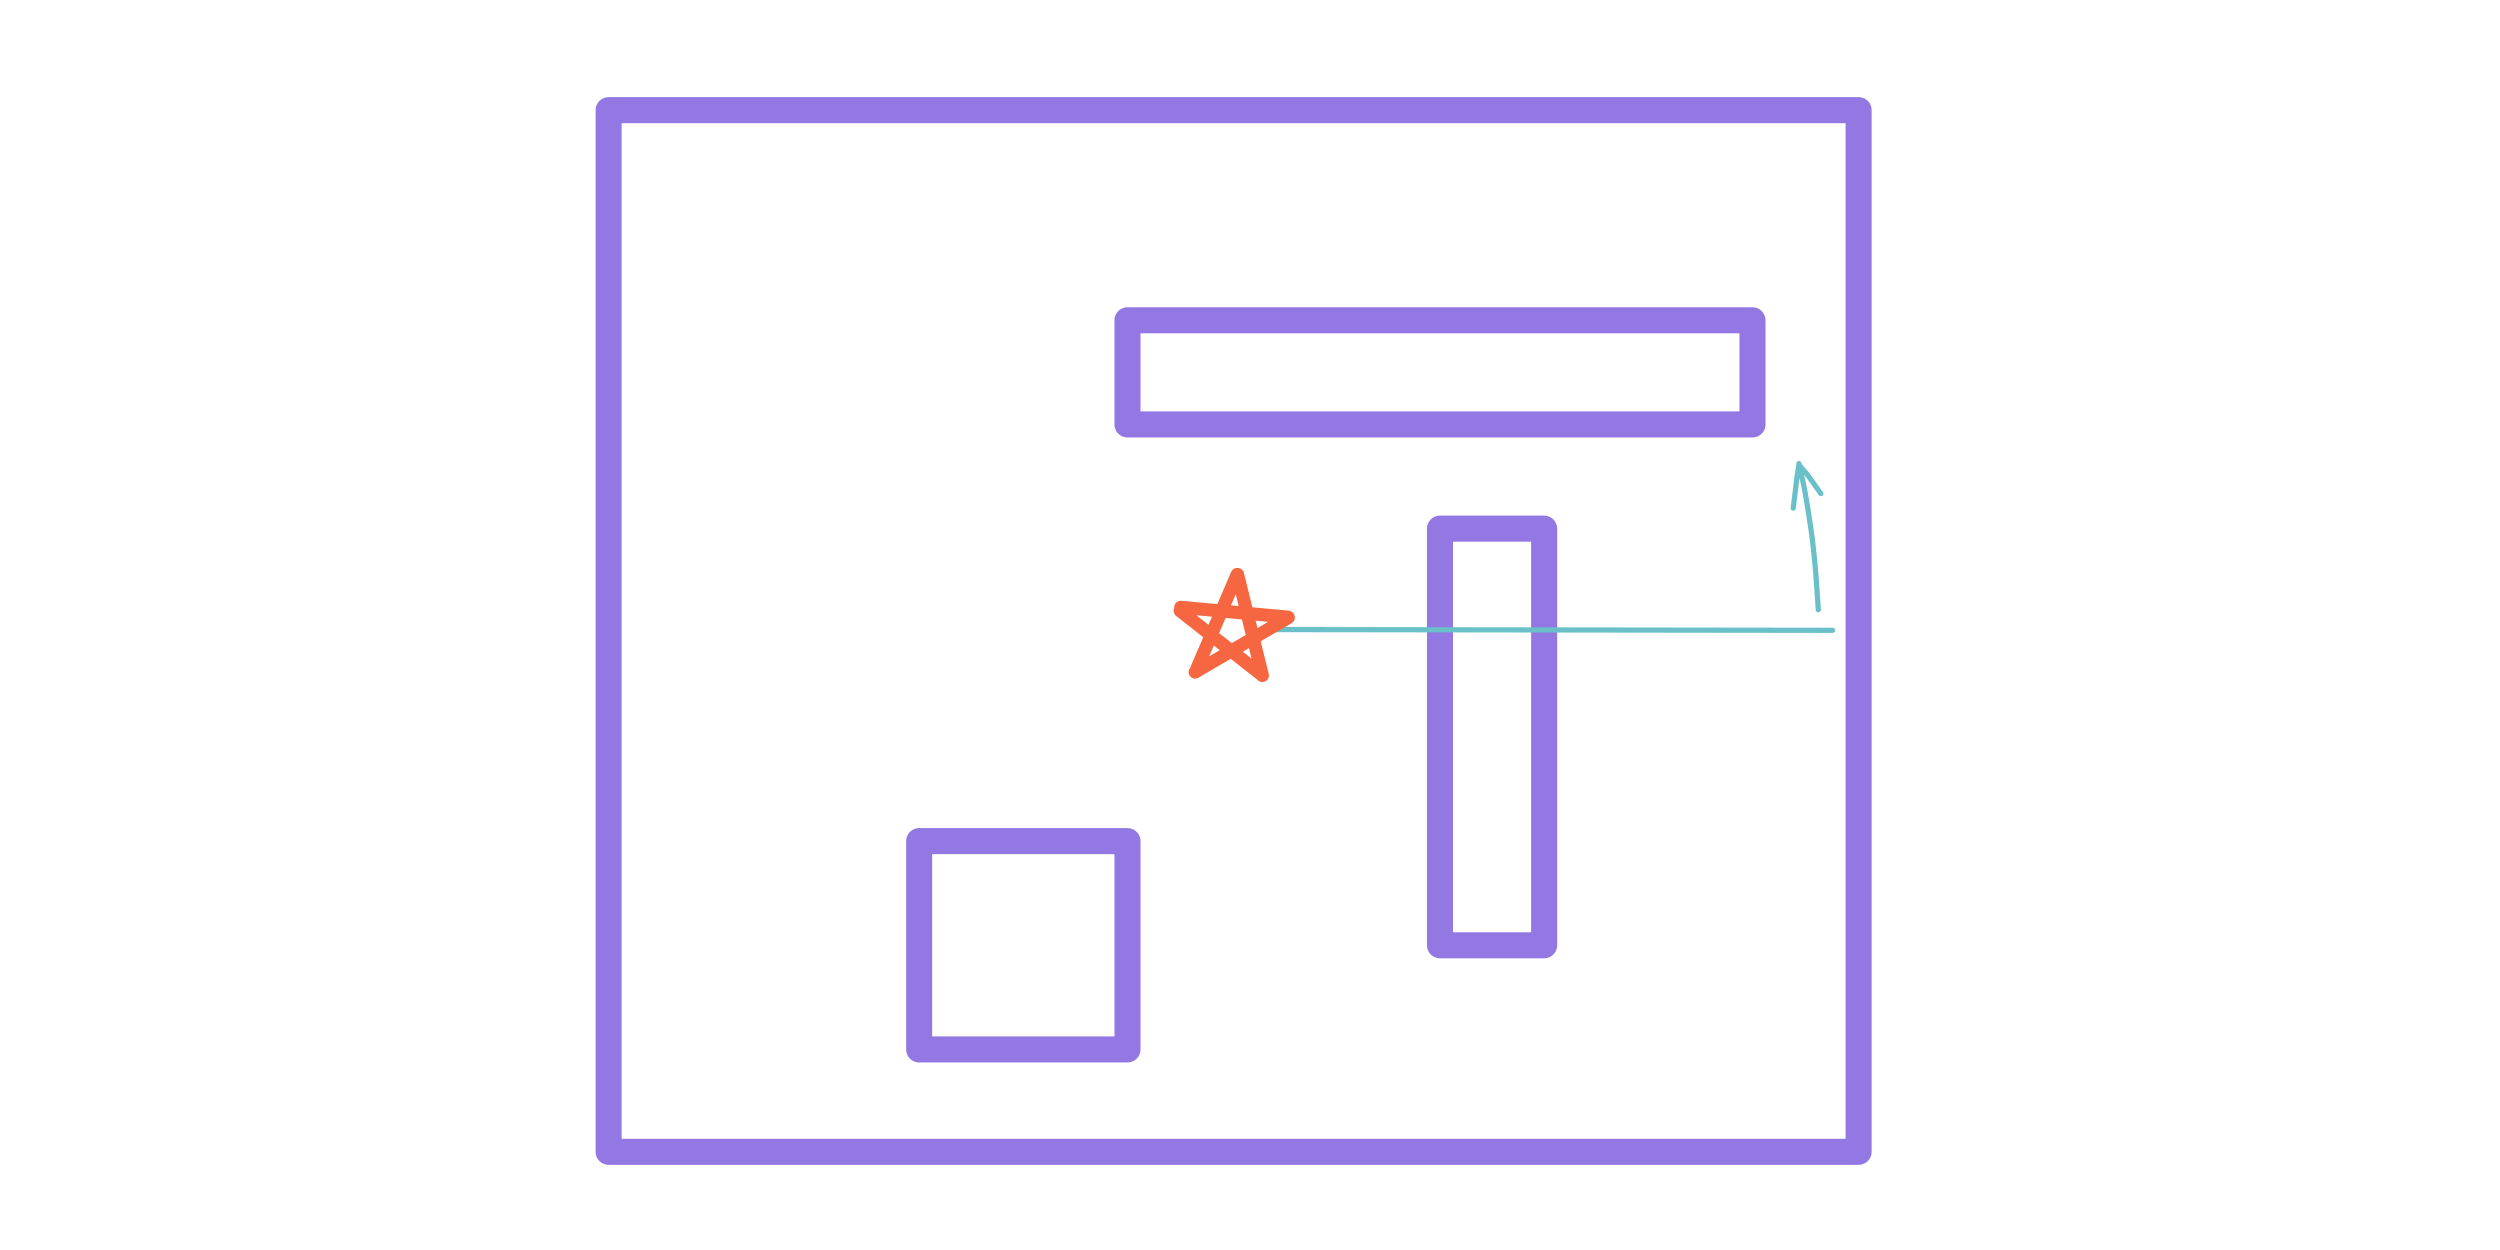
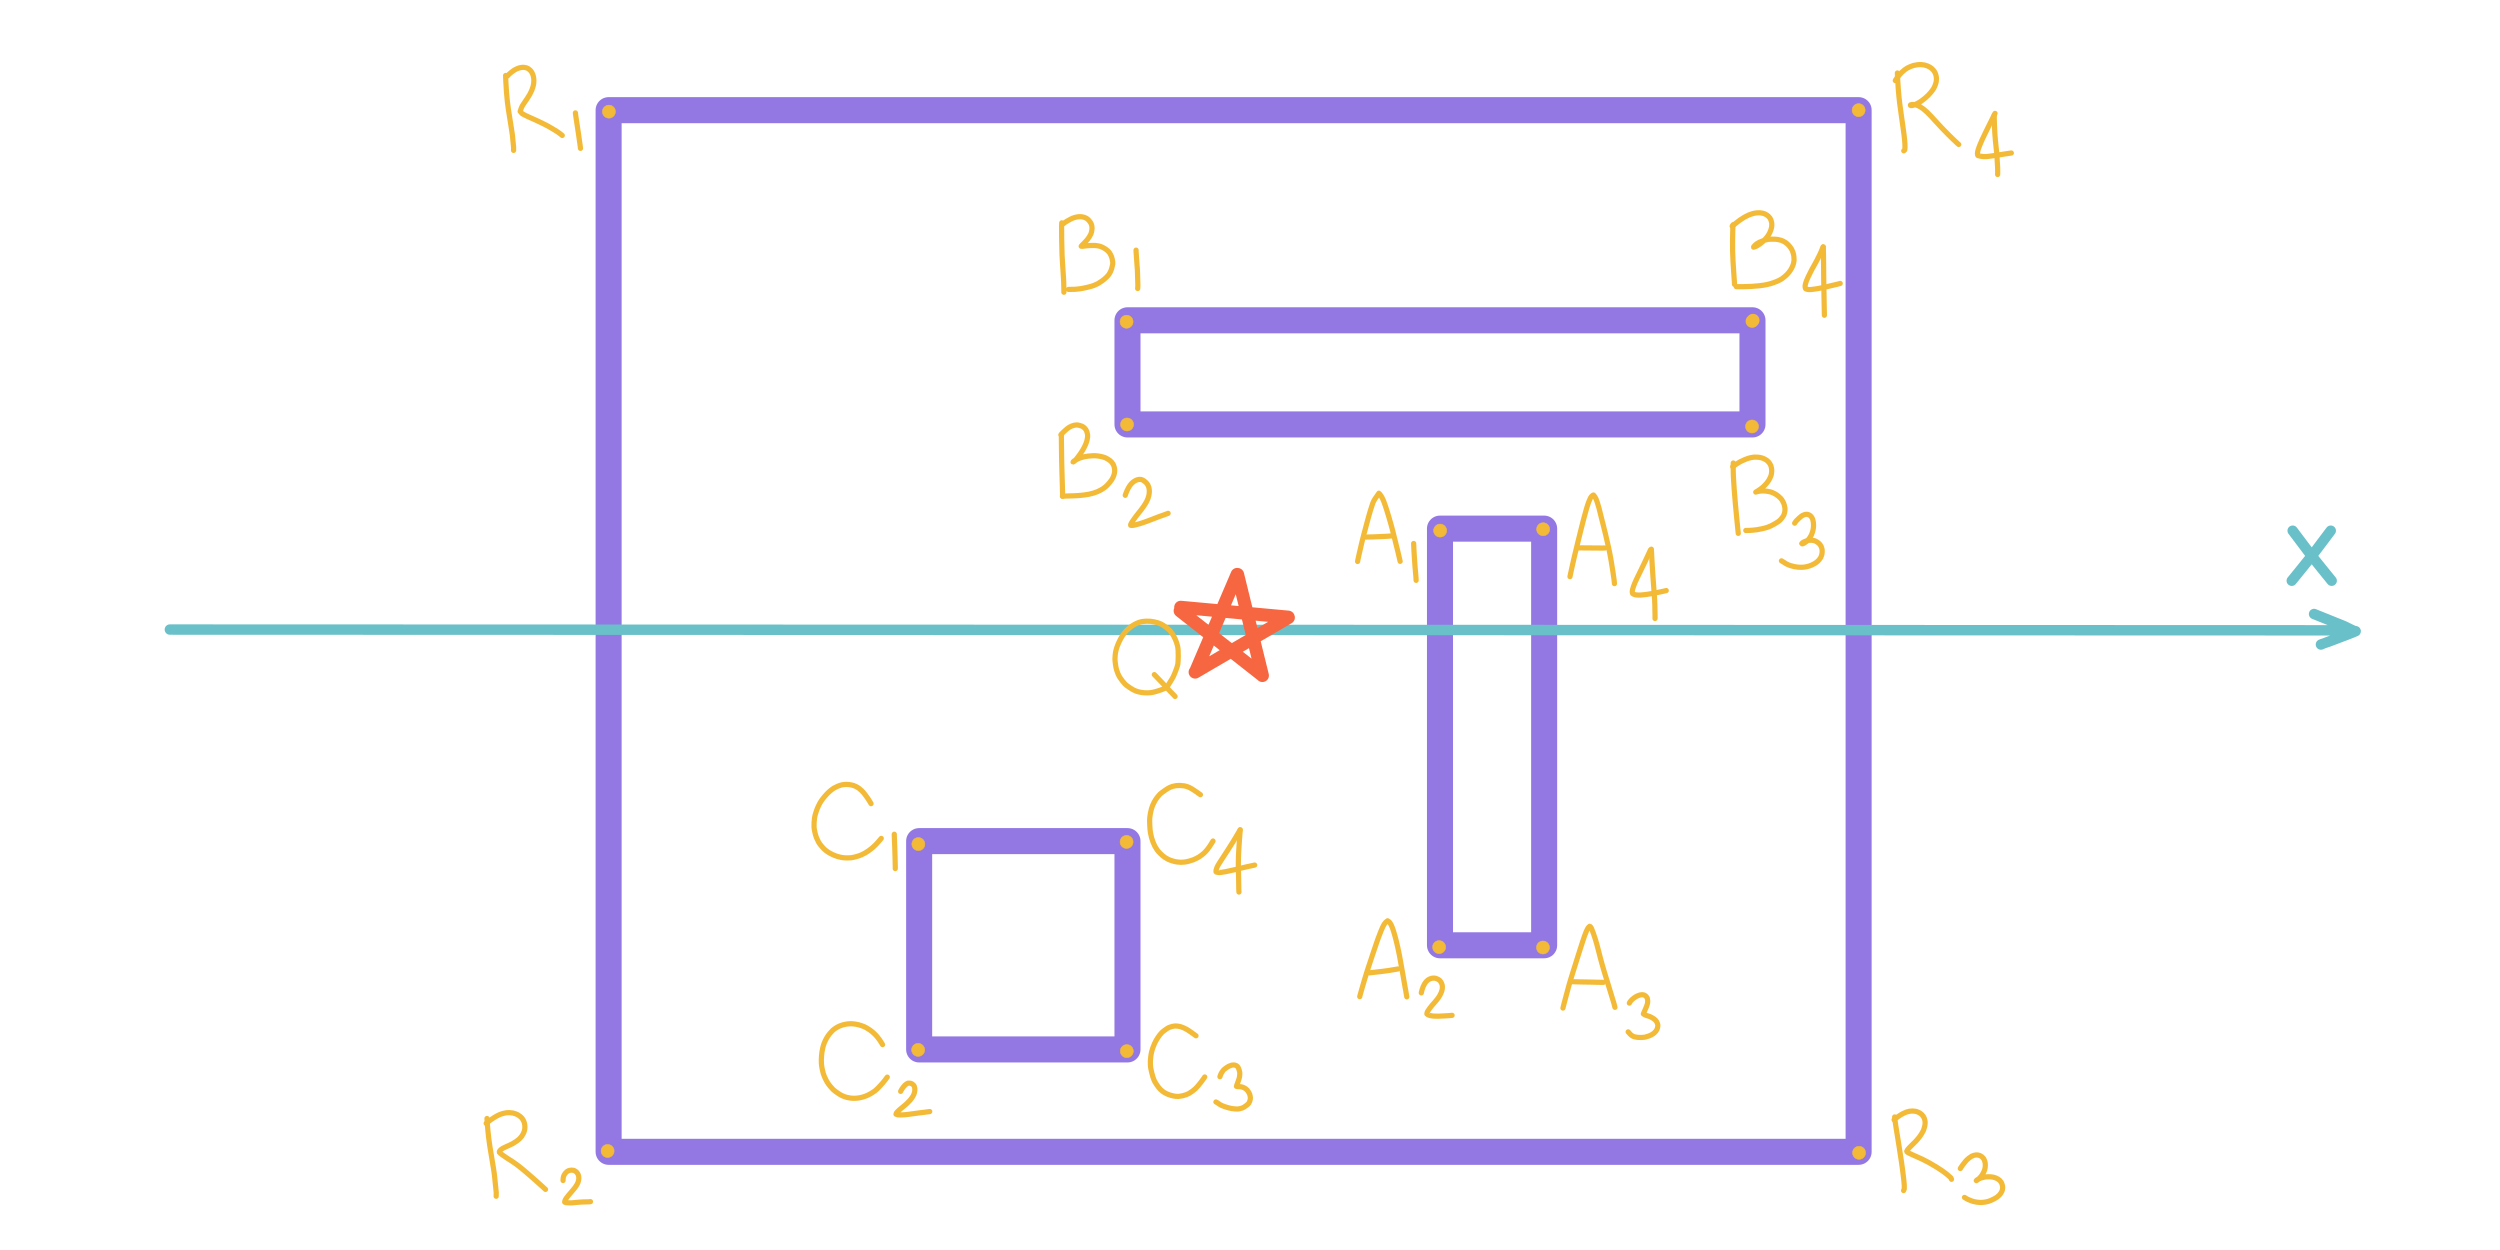
<svg xmlns="http://www.w3.org/2000/svg" xml:space="preserve" viewBox="0 0 960 480">
  <path fill="none" stroke="#9378e3" stroke-linecap="round" stroke-linejoin="round" stroke-width="10" d="M352.952 322.989h80v80h-80zm200-120v160h40v-160zm-120-40h240v-40h-240z" style="display:inline" />
  <path fill="none" stroke="#9378e3" stroke-linecap="round" stroke-linejoin="round" stroke-width="10" d="M233.71 42.297v400h480v-400z" style="display:inline" />
-   <path fill="none" stroke="#6ac0c8" stroke-linecap="round" stroke-linejoin="round" stroke-width="2" d="m703.694 242.043-218.192-.292m212.726-7.63q-.15-2.142-.51-7.696-.358-5.554-.872-10.908-.514-5.356-.82-7.764-.304-2.41-.696-5.16-.394-2.75-1.024-6.708t-1.116-6.586q-.486-2.63-.686-3.55-.198-.922-.406-1.868-.206-.944-.292-1.368t-.808-3.84m8.228 10.87-.458-.592q-.081-.196-1.27-1.838-1.188-1.642-2.736-3.802-1.546-2.162-1.96-2.504l-.778-.856q-.085-.112-.472-.662m-2.956 15.844q1.08-8.834 1.462-12.07.384-3.238.444-3.326.057-.088.314-1.746" style="display:inline" />
+   <path d="m891.238 247.5.69-.288q.21-.027 2.105-.75 2.19-.83 4.382-1.654c1.66-.62 5.87-2.22 6.163-2.428m-15.977-6.597q8.251 3.338 11.276 4.547 3.027 1.213 3.096 1.293.07.078 1.605.757m-4.932-.337-834.415-.292" style="display:inline;fill:none;stroke:#6ac0c8;stroke-width:4;stroke-linecap:round;stroke-linejoin:round;stroke-dasharray:none" />
  <path fill="none" stroke="#f66640" stroke-linecap="round" stroke-linejoin="round" stroke-width="5" d="m459.246 257.559 15.814-36.984m.176.022 9.528 38.806m-31.59-24.846 31.556 24.78m-31.342-26.144 41.28 3.782m-35.744 21.11 35.806-20.942" style="display:inline" />
+   <circle cx="352.566" cy="403.156" r="2.5" fill="#f3ba38" stroke="#f3ba38" stroke-width=".2" style="display:inline" />
+   <circle cx="352.652" cy="324.128" r="2.5" fill="#f3ba38" stroke="#f3ba38" stroke-width=".2" style="display:inline" />
+   <circle cx="432.606" cy="323.298" r="2.5" fill="#f3ba38" stroke="#f3ba38" stroke-width=".2" style="display:inline" />
+   <circle cx="432.692" cy="403.632" r="2.5" fill="#f3ba38" stroke="#f3ba38" stroke-width=".2" style="display:inline" />
+   <circle cx="552.624" cy="363.692" r="2.5" fill="#f3ba38" stroke="#f3ba38" stroke-width=".2" style="display:inline" />
+   <circle cx="592.502" cy="363.836" r="2.5" fill="#f3ba38" stroke="#f3ba38" stroke-width=".2" style="display:inline" />
+   <circle cx="553.006" cy="203.746" r="2.5" fill="#f3ba38" stroke="#f3ba38" stroke-width=".2" style="display:inline" />
+   <circle cx="592.568" cy="203.228" r="2.5" fill="#f3ba38" stroke="#f3ba38" stroke-width=".2" style="display:inline" />
+   <circle cx="672.778" cy="163.766" r="2.5" fill="#f3ba38" stroke="#f3ba38" stroke-width=".2" style="display:inline" />
+   <path fill="none" stroke="#f3ba38" stroke-linecap="round" stroke-linejoin="round" stroke-width="5" d="m673.15 123.018-.332.352" style="display:inline" />
+   <circle cx="432.598" cy="123.544" r="2.5" fill="#f3ba38" stroke="#f3ba38" stroke-width=".2" style="display:inline" />
+   <circle cx="432.788" cy="163.002" r="2.5" fill="#f3ba38" stroke="#f3ba38" stroke-width=".2" style="display:inline" />
+   <circle cx="233.322" cy="441.974" r="2.5" fill="#f3ba38" stroke="#f3ba38" stroke-width=".2" style="display:inline" />
+   <circle cx="233.824" cy="42.868" r="2.5" fill="#f3ba38" stroke="#f3ba38" stroke-width=".2" style="display:inline" />
+   <circle cx="713.718" cy="42.302" r="2.5" fill="#f3ba38" stroke="#f3ba38" stroke-width=".2" style="display:inline" />
+   <circle cx="713.884" cy="442.674" r="2.5" fill="#f3ba38" stroke="#f3ba38" stroke-width=".2" style="display:inline" />
+   <path fill="none" stroke="#f3ba38" stroke-linecap="round" stroke-linejoin="round" stroke-width="2" d="M448.414 263.38q.062-.128.382-.634t.682-1.086q.362-.578.55-.91.19-.33.32-.568.132-.238.282-.552.152-.316.63-1.48.48-1.164.704-1.91.226-.746.33-1.224.104-.476.152-3.078.048-2.604-.29-3.972-.338-1.37-.91-2.604-.572-1.236-1.04-1.932-.47-.698-.972-1.256t-1.476-1.308q-.972-.752-1.954-1.244-.98-.492-2.572-.822t-3.02-.256-1.996.21q-.57.136-1.044.31-.474.172-1.196.534t-1.662 1.046q-.942.686-1.712 1.484t-1.44 1.772q-.67.972-1.384 2.488t-.988 2.452q-.276.936-.37 1.398-.094.46-.176 1.22-.08.758-.092 1.464-.01.706.176 2.09.188 1.386.444 2.244t.548 1.52q.29.66.616 1.216.324.554 1.018 1.438t1.114 1.302q.42.42 1.584 1.208t1.77 1.068q.606.282.842.374.238.092.658.22.42.13 1.062.244.64.112 1.31.172.67.058 1.364.044.696-.014 1.166-.07t1.064-.188q.592-.132 1.47-.4t1.334-.434q.458-.166.956-.37t1.586-.672" style="display:inline" />
+   <path fill="none" stroke="#f3ba38" stroke-linecap="round" stroke-linejoin="round" stroke-width="2" d="M443.26 259.048q.132.144 1.01 1.042.88.9 2.064 2.158t1.772 1.898q.59.64 1.15 1.232.562.592 1.734 1.778l.24.282m70.086-51.828.036-.248q.042-.25.598-2.77.558-2.522 1.046-4.486.486-1.962.736-2.914.248-.954.804-3.034.556-2.082.896-3.322.34-1.238.824-2.86.484-1.624.928-2.846t2.324-3.732q.132.06.726.898t1.054 2.034.686 1.886q.228.69.584 1.81.358 1.12.884 2.918.526 1.8.792 2.768.268.968.378 1.388.11.422.524 2.066.412 1.646.658 2.654.244 1.01.4 1.63l.282 1.116q.126.496.288 1.162.16.664.794 3.398l.1.428" style="display:inline" />
+   <path fill="none" stroke="#f3ba38" stroke-linecap="round" stroke-linejoin="round" stroke-width="2" d="m524.492 206.23.226-.004q.292.016 2.54-.056 2.246-.074 3.932-.164 1.684-.088 1.984-.11.298-.022.884-.086.2-.016.788-.036m-12.702 176.932.066-.33q.044-.186.49-1.774.444-1.59 1.172-4.03.728-2.442.942-3.12.212-.678 1.002-3.074.788-2.396 1.498-4.502.708-2.106 1.052-3.116.342-1.01.71-2.07.366-1.062 1.168-3.046.8-1.982 1.304-2.77.502-.79 1.3-1.292.158.05.458.3t.634.804q.334.552.716 1.508.384.956 1.016 3.258.63 2.304 1.056 4.272t.622 2.978q.194 1.012.264 1.404l.242 1.376q.174.982.29 1.62l.278 1.522q.162.884.41 2.328.248 1.446.408 2.364.158.918.308 1.73.152.812.22 1.186l.138.788.16.94q.092.522.142.826" style="display:inline" />
+   <path fill="none" stroke="#f3ba38" stroke-linecap="round" stroke-linejoin="round" stroke-width="2" d="M525.774 373.568q.16-.012 1.94-.2t3.162-.364q1.382-.174 2.42-.332 1.04-.156 2.628-.438l.894-.15m8.962 9.18.076-.404q.026-.13.222-.8.198-.668.428-1.23.232-.564.56-1.096.328-.53.602-.83t.664-.59q.388-.288.926-.484t.986-.226q.446-.032.704.003.258.034.67.176t.704.322.518.398q.226.22.386.444.158.224.32.578.16.354.23.636.07.28.1.682t-.046.93q-.076.526-.366 1.27-.29.746-.544 1.182-.256.436-.574.89-.32.452-.672.888t-.938 1.104q-.584.67-.886 1.022t-.918 1.168q-.616.814-.748 1.084t-.186.462-.06.346-.004.174q.001.018.294.238.29.22 1.07.394.778.176 1.694.204t1.466.012q.552-.018 1.952-.09t2.094-.124q.35-.038 1.098-.108m42.57-2.787q.06-.334.332-1.358l.914-3.46q.644-2.436 1.02-3.76t.554-1.928q.18-.606 1.1-3.556t2-6.358q1.082-3.406 1.59-4.954.51-1.55.776-2.314.268-.766.68-1.738t.736-1.412.612-.598q.014 0 .324.308.308.31 1.118 2.636.812 2.326 1.246 3.966.434 1.642.66 2.524l.622 2.412q.394 1.532.81 3.004t.888 3.024q.474 1.554 1.25 4.068.774 2.514 1.122 3.668.346 1.154.724 2.376.376 1.224.43 1.416.056.19.134.48.076.29.324 1.262" style="display:inline" />
+   <path fill="none" stroke="#f3ba38" stroke-linecap="round" stroke-linejoin="round" stroke-width="2" d="M603.746 376.96q.298.024 1.028.044.728.02 1.884.046t2.104.038 2.22.04q1.27.026 2.118.054.848.03 2.58.046m9.988 7.966.212-.416q.28-.432.918-1.024.64-.594 1.32-.98t1.2-.564.964-.222q.442-.044.83.042.386.086.728.36.344.276.522.568.176.294.254.492.076.196.096.822.022.626-.122 1.206-.146.58-.316 1.004-.168.426-.368.828-.198.402-.85 2.018.478.366.74.46.262.096.542.186t.458.142.352.112q.176.06.32.112.146.052.36.152.216.1.638.35.422.248.626.398.202.15.438.366.236.214.358.362.12.148.262.378.14.228.28.616.14.386.178.64.038.252-.078.83-.114.578-.286.916-.174.338-.408.642t-.576.618q-.344.316-.926.662t-1.39.628q-.808.284-1.268.37t-1.226.126q-.766.038-1.49-.038t-1.076-.166q-.354-.088-.508-.146-.154-.056-.352-.156-.196-.098-.416-.254t-.366-.282q-.146-.124-.226-.216l-.19-.21q-.11-.122-.318-.38l-.298-.306m-22.338-174.816q.08-.434.228-1.128.15-.694.548-2.496.396-1.802.62-2.78.222-.978.594-2.53.37-1.552.926-3.818t1.172-4.744 1.142-4.52q.526-2.04 1.068-3.89.542-1.852.922-2.834.38-.984.604-1.392.226-.41.554-.756.33-.346.614-.452l.114.052q.066.048.48.66.416.612.87 2.008.452 1.396.686 2.31.232.916.368 1.462l.264 1.066q.128.522.364 1.464.236.94.562 2.184.324 1.244 1.01 4.106.686 2.864 1.086 4.742.4 1.88.562 2.7.16.82.514 2.872.352 2.052.586 3.65t.5 3.448q.012.152.114 1.292" style="display:inline" />
+   <path fill="none" stroke="#f3ba38" stroke-linecap="round" stroke-linejoin="round" stroke-width="2" d="M606.092 210.378q.14-.001 9.292.076.118-.001.974-.034m17.372.828q-.022.038-.756 1.664-.734 1.624-1.576 3.378-.84 1.752-1.484 3.06-.644 1.31-1.212 2.492-.568 1.18-.846 1.818-.28.638-.556 1.404-.278.768-.386 1.272t-.12.708.004.352.044.262q.026.116.094.284.044.044.39.24t1.144.286q.798.092 1.766.016.966-.076 1.974-.218 1.008-.144 1.658-.252l1.236-.21q.584-.1 2.248-.46l.168-.04q.312-.088 1.55-.342l.766-.182" style="display:inline" />
+   <path fill="none" stroke="#f3ba38" stroke-linecap="round" stroke-linejoin="round" stroke-width="2" d="M634.12 210.882q.004.148.06 1.172t.156 2.908.21 3.618q.108 1.734.226 3.322t.202 2.786q.086 1.198.18 2.438.094 1.238.15 2.058.054.818.088 1.38t.074 1.988q.038 1.428.078 3.898l-.012 1.056m-92.69-28.81q.005.35.08 1.83.074 1.482.16 2.94.084 1.46.27 3.858.184 2.398.386 4.506.009.066.016.262.004.198.02.512l.016.25M407.708 85.576q-.04.472-.058 1.278t.026 4.874.154 6.196.176 3.108q.064.98.174 2.58t.178 2.788q.07 1.188.102 1.942t.07 2.708q.012.086-.005 1.17m-.291-26.252q.286-.222.404-.316.118-.096.316-.228.196-.134.836-.54.642-.406 1.4-.774.758-.366 1.47-.584.714-.218 1.454-.286.742-.066 1.296.004.556.07.978.212.422.14.88.416.46.274.992.912.53.638.728 1.094.196.456.284.956.09.502.06 1.066-.028.564-.166 1.106-.136.542-.298.93t-.648 1.14q-.488.754-1.16 1.494-.67.742-1.008 1.06-.338.32-.516.502-.178.184-.352.43.074.03.34.02t.728-.074 1.146-.146q.686-.078 1.672-.108.984-.028 1.552.016.57.046 1.08.15.512.106.83.192t.966.414q.65.326 1.05.616.398.288.73.588t.47.444q.136.146.34.436.204.292.486.876.28.584.474 1.336t.236 1.26.004.874-.326 1.38-.562 1.556q-.274.544-.568.978-.294.436-1.028 1.162-.734.724-1.682 1.392-.95.666-1.502.97t-1.486.684q-.934.382-2.854.816-1.92.436-2.888.542-.966.106-1.422.138-.458.034-.722.04-.266.008-.678 0-.412-.006-1.24.029m25.92-15.081-.003.366q-.001.2.148 2.272.15 2.074.234 3.178t.14 1.924.168 5.65l-.001.204q.012.148-.066 1.13m-29.316 56.088.044 4.308q.042 3.922.088 6.096.048 2.172.142 5.148.094 2.974.124 4.038.03 1.066.066 2.904.012.08.012 1.15" style="display:inline" />
+   <path fill="none" stroke="#f3ba38" stroke-linecap="round" stroke-linejoin="round" stroke-width="2" d="M407.412 166.95q.292-.354.404-.48.11-.128.76-.758.648-.63 1.124-1.01t.9-.64q.426-.26.928-.466t.986-.306q.486-.102.938-.11t1.228.214q.778.222 1.102.428.326.206.518.374.194.17.388.402.196.232.396.572t.358.89q.156.548.186.89.032.342.007.816-.028.472-.2 1.228-.172.754-.598 1.75-.428.996-.992 1.964-.566.968-1.342 2.042-.778 1.074-1.13 1.488t-.528.598q-.176.182-.37.346t-.406.232q-.028-.004.072-.136.102-.132.35-.314.25-.182 1.062-.588.81-.406 1.864-.73 1.056-.322 2.256-.48 1.2-.156 2.086-.176.886-.018 1.9.116 1.016.136 1.698.326t1.004.32q.322.128.924.47.6.342.946.628.348.286.64.62.294.336.512.696t.418 1.006q.2.644.232 1.234.03.588-.086 1.274-.118.686-.524 1.602t-1.344 2.032q-.936 1.116-1.552 1.614t-.986.742-.958.564q-.59.322-1.156.57-.568.248-1.508.536-.94.29-1.8.458t-1.952.298q-1.094.13-1.99.198-.898.066-1.948.098l-1.806.054-1.126.03q-.37.008-1.32.084m24.117-.362q.086-.252.132-.402.048-.152.198-.534t.382-.91q.232-.53.462-.938.23-.41.584-.922.354-.514.802-.96.448-.448 1.04-.81t1.028-.492.782-.152q.344-.02.772.06t1.204.656q.776.574 1.13 1.16.356.586.516 1.11t.204 1.214q.044.688-.066 1.424t-.358 1.464q-.246.73-.658 1.512-.41.784-1.03 1.69-.62.904-1.032 1.424l-1.026 1.29q-.614.772-1.068 1.362t-1.098 1.54q-.644.952-.758 1.3-.05.134-.062.202-.012.07.016.234.03.022.38.05.35.03 1.22-.162.872-.19 1.832-.494t1.586-.518q.624-.214 1.502-.536.88-.322 1.834-.696l1.57-.614q.616-.24.908-.348.29-.108.674-.244t.618-.212q.234-.078.496-.17.264-.09.866-.324.602-.236.878-.328m217.026-19.33q-.018.298-.024.99t-.002 1.282.02 1.286q.014.694.062 1.908.046 1.214.296 4.654.25 3.438.48 5.844.228 2.406.336 3.52.108 1.116.172 1.824.066.708.544 5.47l.03.242" style="display:inline" />
+   <path fill="none" stroke="#f3ba38" stroke-linecap="round" stroke-linejoin="round" stroke-width="2" d="M665.376 179.202q.408-.324.654-.506.244-.184 1.032-.682.786-.498 1.416-.84.632-.342 1.782-.796t2.014-.634q.862-.182 1.314-.214.452-.034 1.304.028.852.06 1.5.238.648.176 1.252.492.606.316 1.072.72.464.404.784.872.318.466.46.8.144.334.268.966.126.632.112 1.246-.016.612-.106 1.058-.092.446-.18.728t-.408.956q-.318.674-.802 1.352-.486.678-1.198 1.4-.714.722-1.362 1.216t-1.098.768q-.45.276-.656.396t-.322.198q-.002.004.13-.05.13-.056.52-.156t1-.178q.61-.076 1.206-.074.594 0 1.418.116.822.116 1.442.294.62.18 1.426.59.804.408 1.464.946.66.536 1.004.932.342.394.744 1.096.404.702.618 1.486.214.782.244 1.194t-.01.898q-.042.486-.158.94-.118.454-.28.816-.164.36-.678 1.04-.516.68-1.062 1.156t-1.938 1.262q-1.392.784-2.352 1.124-.962.34-2.164.616-1.202.274-2.092.398t-1.558.178q-.666.052-1.054.078t-1.688.04m18.76-2.81q.28-.41.31-.456t.128-.176.274-.342q.174-.212.998-.968t1.278-1.004q.454-.246.802-.344.35-.098.584-.116.234-.016.504.02.272.038.568.17.294.13.518.308.224.176.454.472.232.296.448.81.216.512.332 1.51.114.996-.008 1.928-.124.934-.35 1.626-.226.694-.444 1.152-.22.456-.552.956t-.622.826q-.288.326-.688.672-.4.344-.9.62-.5.274-.722.282-.222.01-.228-.022t.11-.18.264-.26q.146-.112.558-.326.41-.216.954-.38.542-.166 1.11-.214t1.072.008q.506.058.904.18t.968.492.932.774.596.886.34 1.016q.104.534.062 1.214-.044.68-.204 1.194t-.334.85q-.172.336-.596.858t-1.09 1.036q-.664.514-1.714.978-1.05.466-1.932.652-.882.188-1.698.232-.816.042-1.54-.018-.722-.06-1.498-.218t-1.362-.342q-.584-.186-.922-.324-.336-.138-.542-.24t-.422-.224-.388-.23q-.17-.106-.56-.384l-.164-.084-.66-.402M665.47 86.326q-.018.326-.078 1.782-.06 1.458-.088 4.03-.028 2.57.02 4.346.046 1.774.154 3.77.11 1.998.258 4.114l.262 3.754.046 1.056" style="display:inline" />
+   <path fill="none" stroke="#f3ba38" stroke-linecap="round" stroke-linejoin="round" stroke-width="2" d="m665.154 86.884.128-.108q.234-.222 1.162-.972.93-.75 1.706-1.312.776-.564 1.67-1.08.892-.518 1.636-.832.742-.316 1.544-.536t1.596-.294 1.374-.02q.578.054 1.042.174.464.122 1.042.43t.938.638q.36.328.628.712.268.386.488 1.032.218.644.258 1.192.04.546-.052 1.206-.094.66-.414 1.496-.322.834-.692 1.446t-.972 1.338-1.254 1.33q-.65.602-1.262 1.038-.614.438-1.21.744-.596.304-1.146.41-.01-.036.104-.248t.49-.548.704-.556q.328-.218.87-.502t1.392-.586q.85-.304 1.378-.42t.832-.162 1.57-.056 2.068.15q.804.158 1.176.286.37.126.798.33.43.204.89.514.462.308 1.088.942t1.026 1.268.698 1.452q.298.816.402 1.704t.076 1.382q-.028.496-.182 1.178-.152.682-.606 1.642t-1.168 1.854q-.712.894-1.524 1.578t-1.172.92q-.362.234-1.076.614-.716.38-2.066.866-1.352.484-2.666.764-1.312.278-2.95.458t-2.97.242q-1.334.064-2.4.084-1.066.022-2.328.028-.086-.004-1.086-.01m33.324-15.278q-.58 1.53-1.188 2.816t-1.15 2.296q-.542 1.012-.998 1.828l-.974 1.746q-.518.93-1.37 2.748-.852 1.82-1.04 2.624-.19.806-.178 1.144.014.34.192.856.158.12.676.248.52.126 1.24.08t1.844-.224q1.124-.18 2.094-.366t2.174-.474 1.288-.314q.082-.026 1.06-.248.976-.222 1.566-.366.59-.146 1.344-.352" style="display:inline" />
+   <path fill="none" stroke="#f3ba38" stroke-linecap="round" stroke-linejoin="round" stroke-width="2" d="M700.152 94.838q.004.344.038 1.934.034 1.592.054 3.316t.04 4.086l.036 3.778q.016 1.414.046 2.756.03 1.344.062 3.042t.062 3.632q0 .084.018.794.018.708.034 1.64.018.932.02 1.238M334.484 308.602l-.478-.806q-.25-.422-.716-1.142-.468-.72-1.142-1.588-.676-.87-1.238-1.422t-1.07-.924q-.508-.374-1.196-.718-.69-.344-1.66-.572-.972-.228-1.93-.22-.96.009-1.704.164-.746.156-1.668.544-.924.39-1.476.724-.55.334-1.452 1.076t-1.888 1.898q-.988 1.156-1.406 1.79t-.6.942q-.18.31-.61 1.206-.43.894-.784 1.94-.356 1.046-.472 1.54-.118.494-.22 1.096-.104.602-.16 1.76-.056 1.16-.016 1.778.04.62.302 1.848.264 1.23.632 2.156.37.926.732 1.566.362.642.92 1.358.558.714 1.056 1.198.498.482.804.732.306.248.858.632.552.382 1.6.896 1.046.514 2.058.816 1.012.304 1.826.43.812.128 1.796.14.986.012 1.612-.056t1.866-.396 2.11-.716q.868-.39 1.492-.754.624-.366 1.394-.914t1.362-1.062q.592-.512 1.086-1.012.494-.498.966-1.03t.852-.996l.476-.556m5.006-1.602q-.004.104 0 .378t.012.51.062 1.4.126 3.296q.072 2.13.1 3.304.026 1.172.046 2.178.02 1.008.028 1.222t.012.402q.001.188-.008.498m-4.872 67.602q-.162-.304-.554-.914-.392-.608-.646-.978-.252-.368-.76-1.004t-1.298-1.39q-.792-.754-1.638-1.346-.846-.594-1.526-.95t-1.772-.732q-1.09-.376-2.184-.546-1.092-.168-1.968-.16-.874.007-1.882.196-1.006.19-1.822.5t-1.458.682q-.644.372-.95.6-.308.226-.698.57-.392.346-1.114 1.208-.72.862-1.28 1.874-.56 1.01-.888 1.88-.328.872-.538 1.784t-.308 1.608q-.1.694-.16 1.476-.058.78-.074 1.418-.016.636.024 1.376.038.74.248 1.9.208 1.158.442 1.926.234.766.7 1.792.464 1.026.926 1.768.464.742 1.078 1.49t1.118 1.224q.504.478 1.576 1.22 1.07.742 1.644 1.022t1.038.45.958.304q.492.134 1.276.252.782.12 1.766.106t2.016-.21q1.03-.194 2.08-.586 1.052-.392 2.068-.98 1.018-.588 1.5-.964.484-.376.958-.838.476-.464 1.106-1.138t1.09-1.204.894-1.108q.434-.58.814-1.106m5.132 5.48.18-.366q.116-.202.298-.508t.532-.764q.35-.456.67-.758.318-.302.6-.472.28-.172.41-.222.128-.05.296-.09.168-.042.668.046.5.09.822.308.324.22.492.434.17.214.282.438.11.226.19.836.08.612-.104 1.462t-.68 1.648q-.498.796-1.05 1.42-.552.622-1.026 1.072-.476.45-.748.686-.27.236-1.082.896-.81.662-1.264 1.058-.452.398-.71.684t-.338.408q-.08.124-.142.248-.06.124-.072.314.464.212.714.242t1.046.026q.794-.001 1.496-.062.702-.06 1.47-.154.77-.096 1.734-.23.964-.136 1.8-.25t1.568-.202 1.184-.138q.45-.05 1.944-.26m102.24-29.1q-.304-.206-.358-.252-.056-.044-.93-.678-.872-.634-1.342-.94-.47-.308-.946-.592-.476-.282-1.154-.584-.68-.3-1.256-.46-.574-.158-1.148-.216-.574-.056-1-.032-.426.026-1.04.172-.616.148-1.15.38t-1.474.908-1.346 1.094q-.408.416-.732.834-.326.418-.704.976t-.686 1.09q-.306.53-.66 1.286-.356.758-.638 1.582-.284.824-.484 1.636-.202.812-.332 1.906-.132 1.094-.146 1.686-.016.594.018 1.25.036.656.076 1.018.04.364.162.92.122.558.338 1.43t.424 1.53q.21.658.41 1.1.202.444.478.914.274.472.622.974.348.5.628.86.28.362.598.694t.822.742q.504.412 1.128.756t1.128.538q.504.196 1.098.358.592.162 1.048.256.456.092.936.13.478.038 1.042.004t1.39-.222q.826-.186 1.434-.424t1.112-.516q.504-.276 1.236-.822.732-.548 1.18-.968.448-.422 1.138-1.244.692-.82 1.108-1.388t.984-1.358q.058-.08.336-.512m5.838-.098q.226-.652.288-.798t.146-.324q.082-.178.184-.358t.31-.472q.208-.29.258-.42.05-.128.866-.756.816-.63 1.408-.91.592-.282 1.01-.382t.738-.094q.32.004.578.072.26.068.442.162t.306.192.342.358q.22.262.482 1.066.262.806.28 1.3.016.496-.052.974t-.116.694q-.05.218-.144.544t-.292.882q-.2.556-.322.868-.12.31-.208.562-.086.254-.146.572.026.016.292.046.268.032.554.032t.53.016q.246.016.53.076.284.058.578.164t.566.258q.272.154.536.35.262.196.518.462.258.266.592.832.336.568.48 1.108.142.54.158.874t-.03.678q-.044.344-.194.768t-.354.754-1.07.99q-.868.66-1.466.876-.598.214-1.03.292-.43.076-.732.096-.302.018-1.082-.036-.78-.056-1.416-.18t-1.316-.32-1.25-.404q-.568-.208-.852-.328-.286-.122-.418-.188-.134-.066-.396-.216-.26-.15-1.15-.782l-.474-.25m-5.95-117.99q-.344-.248-1.464-1.044-1.122-.794-1.738-1.154-.618-.36-1.012-.544-.394-.186-.724-.304t-.616-.196-.762-.17-1.426-.124-1.718.088-1.212.248q-.442.128-1.088.406-.648.278-2.042 1.264t-1.736 1.328q-.34.34-.836.958t-.758 1.018q-.262.398-.606 1.042-.344.642-.596 1.254t-.474 1.354-.398 1.708-.252 1.788.005 2.732q.084 1.908.264 2.924.18 1.014.424 1.902.242.888.586 1.776.342.886.722 1.598.38.71.854 1.37.476.66 1.37 1.524t1.588 1.328q.694.462 1.236.726.54.264 1.59.596 1.048.332 1.872.44.822.108 1.412.116t1.352-.076q.762-.086 1.796-.36 1.036-.274 1.604-.5.568-.224 1.21-.55.644-.324 1.032-.564.39-.238.974-.688t.916-.756q.332-.308.654-.65.32-.344.706-.824t.828-1.13.826-1.294q.384-.646.47-.778m10.365-4.204q-.092.134-.614 1.03-.52.894-.944 1.618-.424.726-1.128 1.878t-2.188 3.45-2.142 3.294q-.658.998-1.024 1.594-.366.598-.518.884t-.342.73q-.192.444-.272.87-.078.424-.02.748.032.042.742.182.708.142 3.04-.318t3.672-.802q1.34-.344 2.462-.614 1.124-.27 2.07-.482.948-.212 1.524-.334.578-.122 1.318-.284" style="display:inline" />
+   <path fill="none" stroke="#f3ba38" stroke-linecap="round" stroke-linejoin="round" stroke-width="2" d="m476.246 318.612-.1 1.28-.114 1.5-.108 1.472q-.056.792-.1 1.48-.046.688-.08 1.286-.036.598-.064 1.118-.026.52-.046.972l-.038.872q-.016.42-.034 1-.018.582-.026 1.09t-.01.89.002.802.012.878q.008.456.02.962.014.504.024.968l.022.898q.011.432.018.82l.018.912q.012.526.02 1.13.01.604.014 1.074l.012.86q.007.386.014.674t.014.424.014.206q.008.072.02.126.001.102.008.244m-281.6-313.566q0 .178.003.28l.068 1.838q.066 1.738.256 4.184.188 2.446.354 3.832.166 1.384.38 2.85t.6 3.834q.384 2.368.59 3.686.206 1.316.362 2.47.154 1.152.448 4.646.014.104-.003 1.148m-2.394-28.56q.38-.414.46-.492.082-.078.194-.188.114-.11.596-.524.484-.416 1.066-.826.58-.41 1.368-.76.79-.348 1.51-.466.722-.116 1.24-.066t.87.168q.35.118.652.29.302.17.662.502.358.332.642.756t.496.972.322 1.226q.108.678.098 1.306t-.07 1.054q-.062.426-.248 1.12-.188.694-.464 1.38-.278.688-.738 1.518-.462.83-.974 1.594-.514.762-1.05 1.54-.536.776-.876 1.338-.342.56-.83 2.142.372.52.572.69.202.168.374.28.174.112.766.424t1.278.622 1.906.852q1.222.542 1.902.858.68.318 1.628.782t1.44.72q.494.258.906.486t1.446.834q1.036.606 1.516.912.48.308.72.47.24.164.868.63.24.21.84.674m5.048-8.66.028.342q.044.346.248 1.702l.354 2.35.322 2.13q.172 1.138.318 2.152t.286 2.024q.14 1.012.258 1.782.02.086.134 1.14M187 429.498l.04.57.074 1.144q.044.716.12 1.59.074.874.18 1.906t.198 1.838.212 1.676q.118.87.218 1.532.102.662.204 1.306l.242 1.49.27 1.626.248 1.496q.12.714.226 1.374.108.66.254 1.574t.23 1.48q.084.564.156 1.192t.164 1.534l.224 2.202.304 2.994q.007.292-.034 1.346" style="display:inline" />
+   <path fill="none" stroke="#f3ba38" stroke-linecap="round" stroke-linejoin="round" stroke-width="2" d="M186.7 431.372q.102-.08.426-.356.068-.06.258-.218.192-.158.836-.63t1.47-.988q.826-.518 1.272-.744.448-.228.686-.332.24-.106.674-.264t.908-.29 1.072-.22q.6-.088 1.404-.06.802.026 1.302.132.5.104 1.146.368.648.264 1.23.68t.908.782q.328.364.62.876.29.512.476 1.25.184.738.17 1.446-.016.71-.136 1.23-.12.518-.442 1.194-.324.674-.594 1.052-.272.376-.8.914-.53.538-1.36 1.108t-1.316.834q-.484.262-1.16.572-.678.312-1.45.656t-1.226.59q-.454.248-.752.504t-.418.464q-.12.206-.156.326-.034.122.05.34.022.038.35.296t1.006.77q.68.512 1.42.98.742.466 1.3.826.56.358 1.182.774t1.14.794q.52.38 1.15.874.63.496 1.108.886.478.388 1.068.89.59.5 1.284 1.1t1.318 1.148q.624.546 1.464 1.288.84.74 1.384 1.236l.82.748q.274.252.57.504.296.25 1.118 1.028m6.736-3.41q.007-.16.007-.29.003-.13.009-.268.01-.14.046-.416t.11-.536q.072-.262.206-.546.134-.282.436-.674.302-.394.61-.632.308-.236.51-.338t.542-.194q.34-.094.778-.092.438.004.676.062.24.058.412.126.172.07.474.28.304.21.576.548.272.34.446.8.176.462.204 1.008.028.548-.076 1.058-.106.51-.234.856-.13.344-.416.856-.288.514-.69 1.06-.404.548-1.224 1.478-.822.932-1.57 1.856-.746.926-.978 1.406-.232.482-.23.884.024.028.182.124.158.094 1.182.142 1.022.046 1.308.024.288-.024.914-.084l1.118-.106q.492-.044 1.042-.082t1.04-.06q.488-.024 1.124-.038l.97-.02q.334-.007.416-.02.08-.014.606-.056m500.806-32.528q.014.074.038.6.008.13.098.75l.25 1.728q.16 1.108.384 2.454l.484 2.94q.262 1.594.444 2.818t.314 2.072q.134.848.286 1.832.154.984.322 2.118.166 1.134.308 2.198.144 1.062.328 2.55.186 1.486.284 2.438.098.954.142 1.622.046.666.014 1.408-.028.134-.064.25-.038.116-.204.488" style="display:inline" />
+   <path fill="none" stroke="#f3ba38" stroke-linecap="round" stroke-linejoin="round" stroke-width="2" d="M727.338 429.984q.05-.032.284-.24t.466-.392q.232-.182.752-.554.52-.37.948-.644.428-.272 1.11-.614.684-.342 1.226-.526.542-.186 1.09-.286.546-.1 1.152-.1.604-.001 1.15.106.544.108 1.102.362.56.254.902.516.342.26.56.488.216.228.454.584.236.358.372.676.136.316.24.814.106.498.102 1.1-.002.602-.216 1.458-.214.854-.428 1.34-.212.484-.714 1.304-.504.82-1.14 1.608-.638.786-1.12 1.286-.484.5-1.236 1.232-.75.732-1.192 1.188-.44.456-.68.806t-.332.604q.026.116.082.192.058.074.286.232.23.158.328.21.1.054 1.122.53 1.022.478 2.132.954 1.108.478 2.176.988t2.504 1.298 2.866 1.688 2.194 1.438q.762.538 1.272.938.508.4.99.818.484.416 1 .908.038.06.238.566m3.38-4.14.238-.386q.14-.244.692-1.01.554-.764.954-1.23.398-.466.622-.692.226-.228.796-.684t.986-.682q.416-.228.818-.356.402-.13.846-.168.446-.04.894.036.45.076.886.3.436.226.692.456t.514.608.458 1.032.208 1.36-.062 1.092-.238.912-.52 1.178q-.352.654-.822 1.256-.472.6-.982 1.04-.51.438-.85.586-.008-.008.102-.12.108-.114.292-.242.186-.128.454-.264.266-.136.856-.352.588-.216 1.236-.352t1.63-.158 1.698.116 1.246.356q.528.218.85.422t.634.502q.312.3.552.674t.42 1.038q.182.666.164 1.106-.016.44-.12.864-.104.422-.43.97t-.722.966q-.394.416-.83.752-.434.336-1.482.874-1.048.54-1.86.782-.81.242-1.586.346-.774.106-1.358.112-.582.007-1.43-.11t-1.358-.262q-.512-.144-.92-.3-.406-.156-.812-.334t-.72-.32q-.054-.028-1.032-.63M728.592 28.028q-.002.172.092 2.122.096 1.95.246 3.868.152 1.916.248 2.886.098.97.15 1.44.052.468.122 1.07.068.604.53 3.934.46 3.332.758 5.4t.406 2.936q.11.868.216 1.942t.136 1.794q.032.718.016 1.154-.016.434-.038.618-.022.182-.044.268-.02.086-.042.136-.022.052-.04.074-.016.022-.302.242" style="display:inline" />
+   <path fill="none" stroke="#f3ba38" stroke-linecap="round" stroke-linejoin="round" stroke-width="2" d="M727.796 30.94q.048-.07.218-.372.046-.08.356-.528.308-.45.848-1.108t1.094-1.192 1.088-.932.93-.632q.394-.236 1.144-.56.75-.322 1.34-.484t1.46-.262q.868-.098 1.55-.058.68.04 1.246.172.568.13 1.062.332t.928.466q.434.266.742.53.31.264.634.652.324.386.582.884t.414 1.166q.158.67.168 1.176t-.068 1.026q-.076.52-.352 1.296-.274.776-.594 1.36-.32.582-1.21 1.67t-2.134 2.13q-1.242 1.042-2.244 1.638-1 .594-1.476.8-.474.206-.786.298-.312.09-.6.124-.288.032-.374.016t-.142-.086q-.054-.07-.024-.134.032-.064.128-.118.098-.056.456-.08.358-.026.742.018.384.042.752.142.37.1.746.254.374.152.908.45.532.296 1.208.814t1.45 1.256q.772.738 1.478 1.496.708.758 1.836 2.008 1.128 1.252 2.482 2.678 1.354 1.428 2.456 2.518t1.578 1.542l.856.808.932.876.552.482m13.934-11.92-.19.346-.676 1.368q-.656 1.332-1.336 2.698-.678 1.364-1.514 3.078-.834 1.714-1.292 2.726t-.89 2.098q-.43 1.084-.574 1.568t-.214.922q-.07.44-.066.658.006.218.088.54l.034.07.036.078q.058.08 1.182.304 1.126.222 2.196.114 1.072-.11 1.758-.212.684-.1 1.206-.18l1.828-.27q1.304-.19 2.608-.396.174-.012.86-.128t1.218-.18" style="display:inline" />
+   <path fill="none" stroke="#f3ba38" stroke-linecap="round" stroke-linejoin="round" stroke-width="2" d="M765.786 44.226q-.002.61.002 1.032.006.422.068 2.398.062 1.978.152 3.406.09 1.426.216 2.774.128 1.348.29 2.816.162 1.47.254 2.35.092.878.322 5.376-.004.056.024 1.958.002.124-.024.672" style="display:inline" />
+   <path d="M880.386 203.787q5.36 7.106 7.311 9.715c1.823 2.392 5.804 7.13 7.662 9.496m-.351-19.21q-5.36 7.105-7.31 9.714c-1.824 2.392-5.805 7.13-7.663 9.496" style="display:inline;fill:none;stroke:#6ac0c8;stroke-width:4;stroke-linecap:round;stroke-linejoin:round;stroke-dasharray:none" />
</svg>
